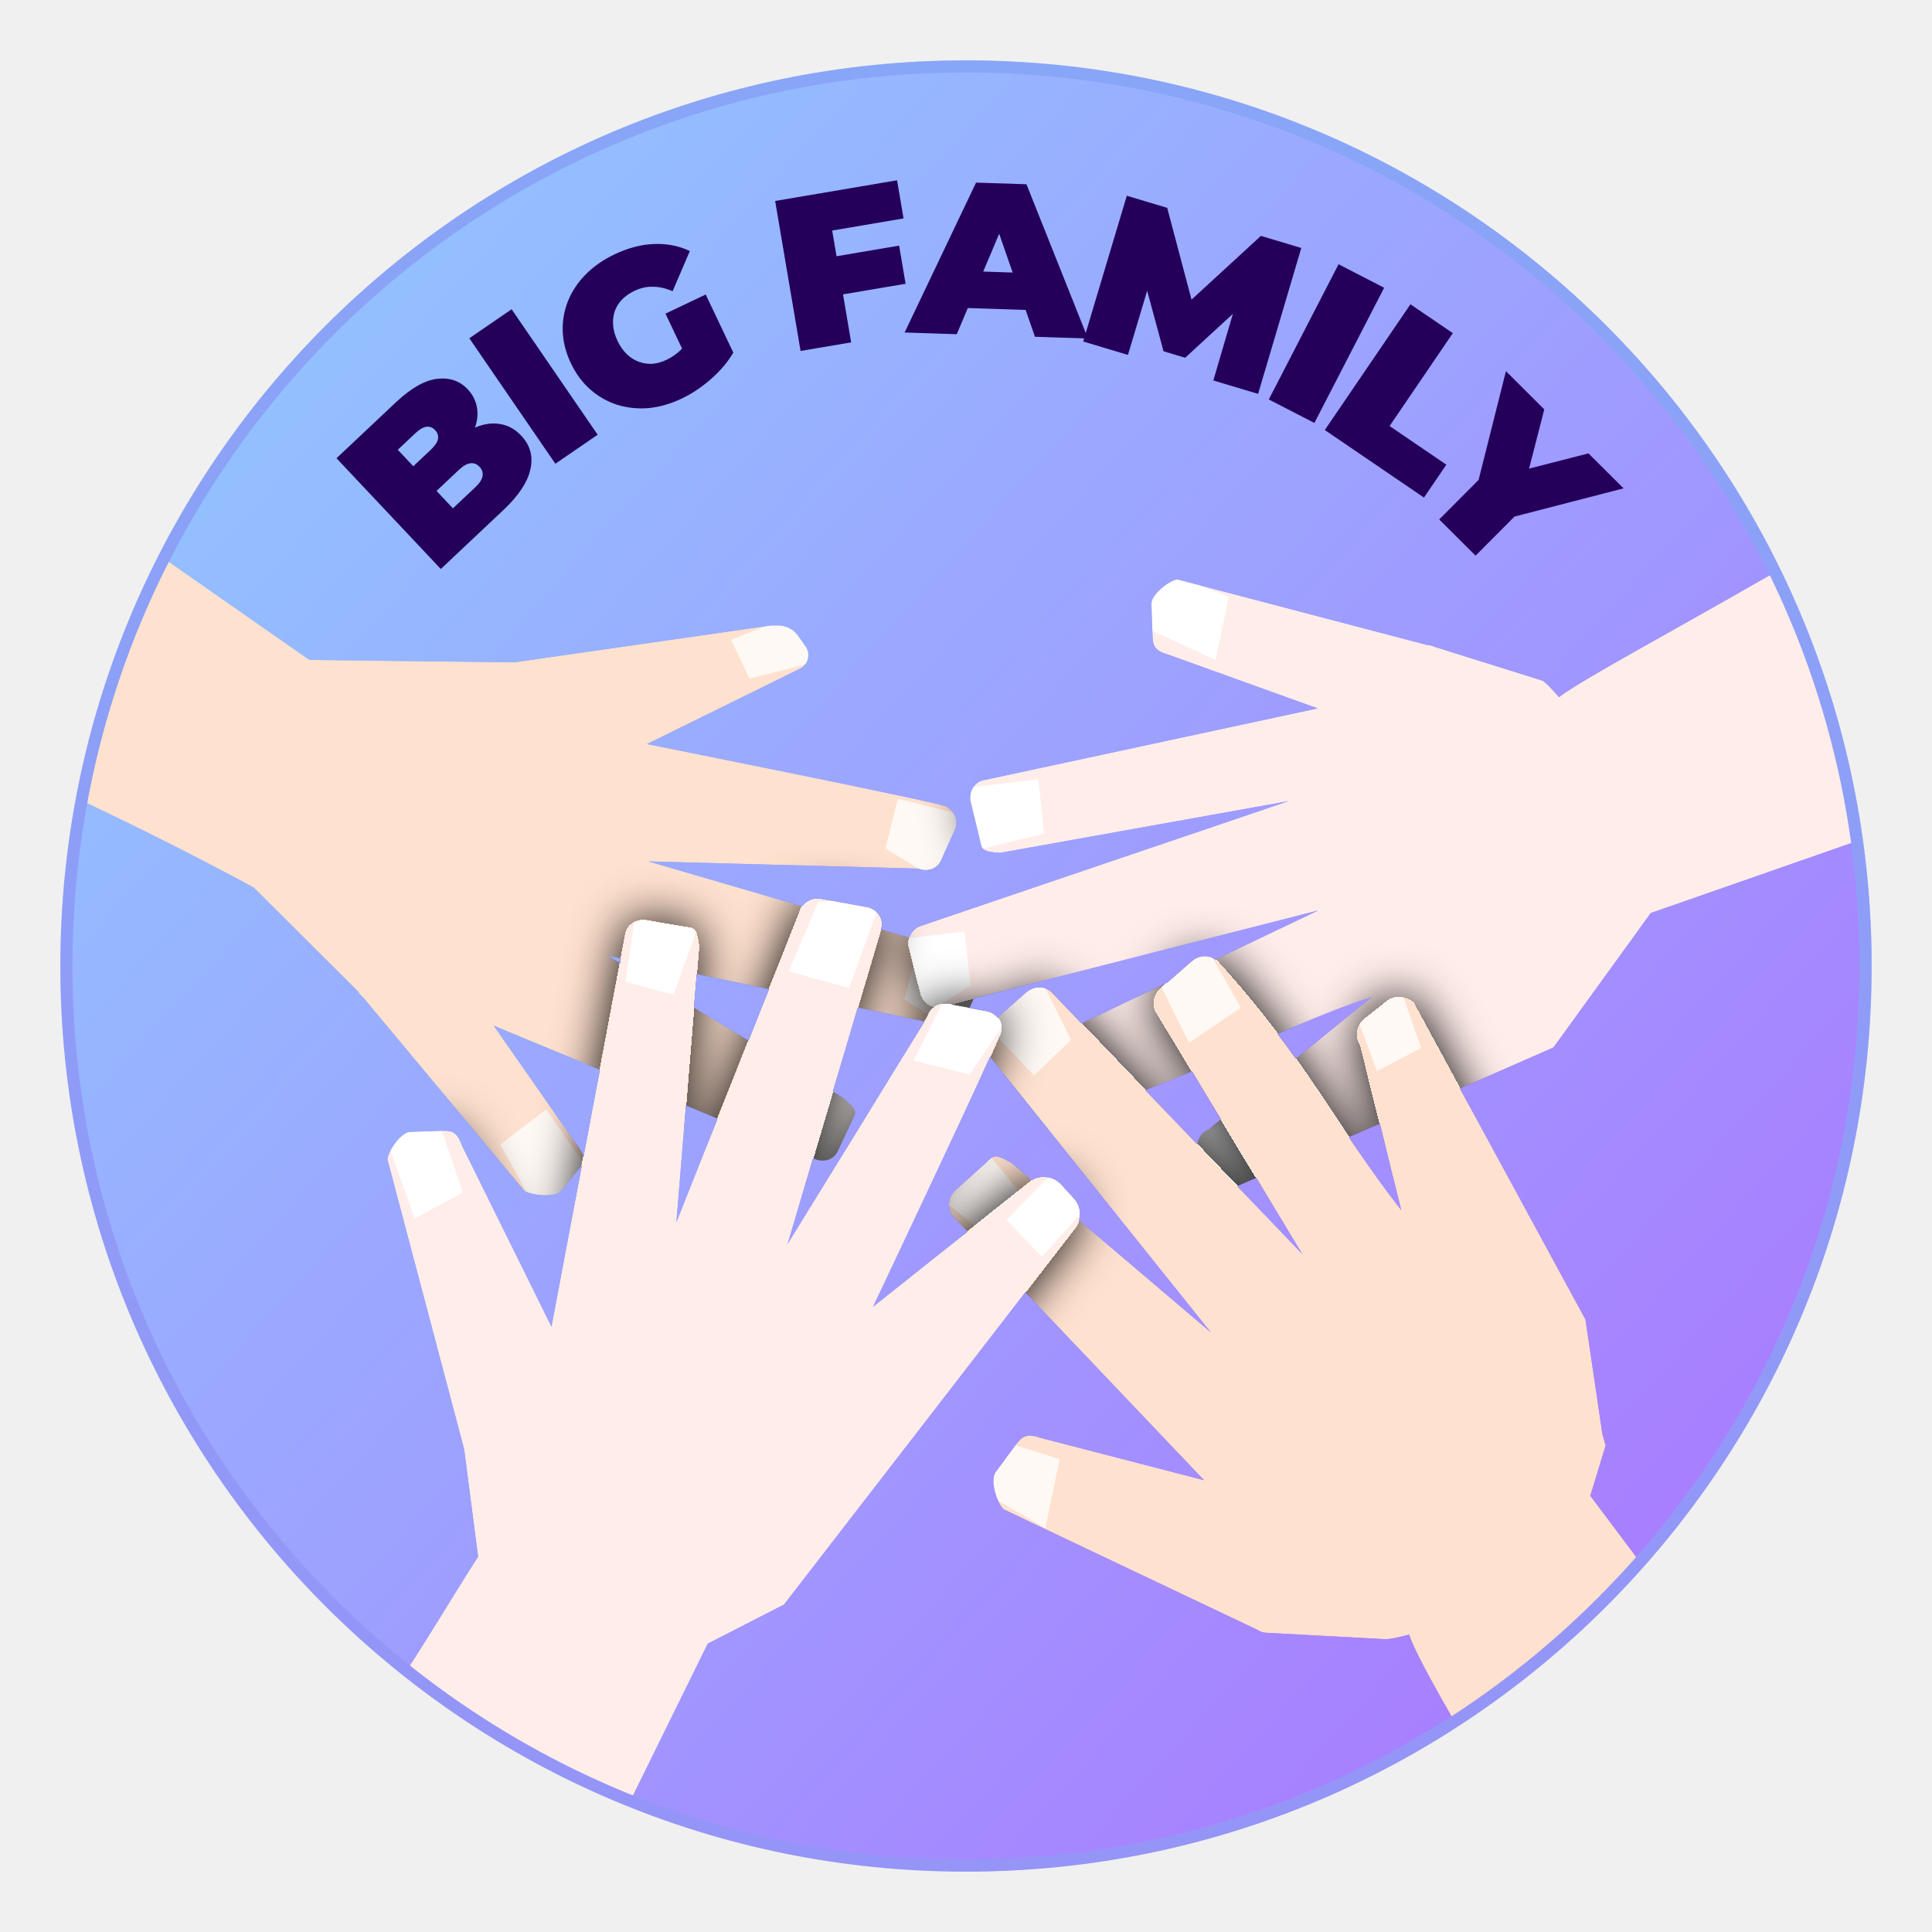
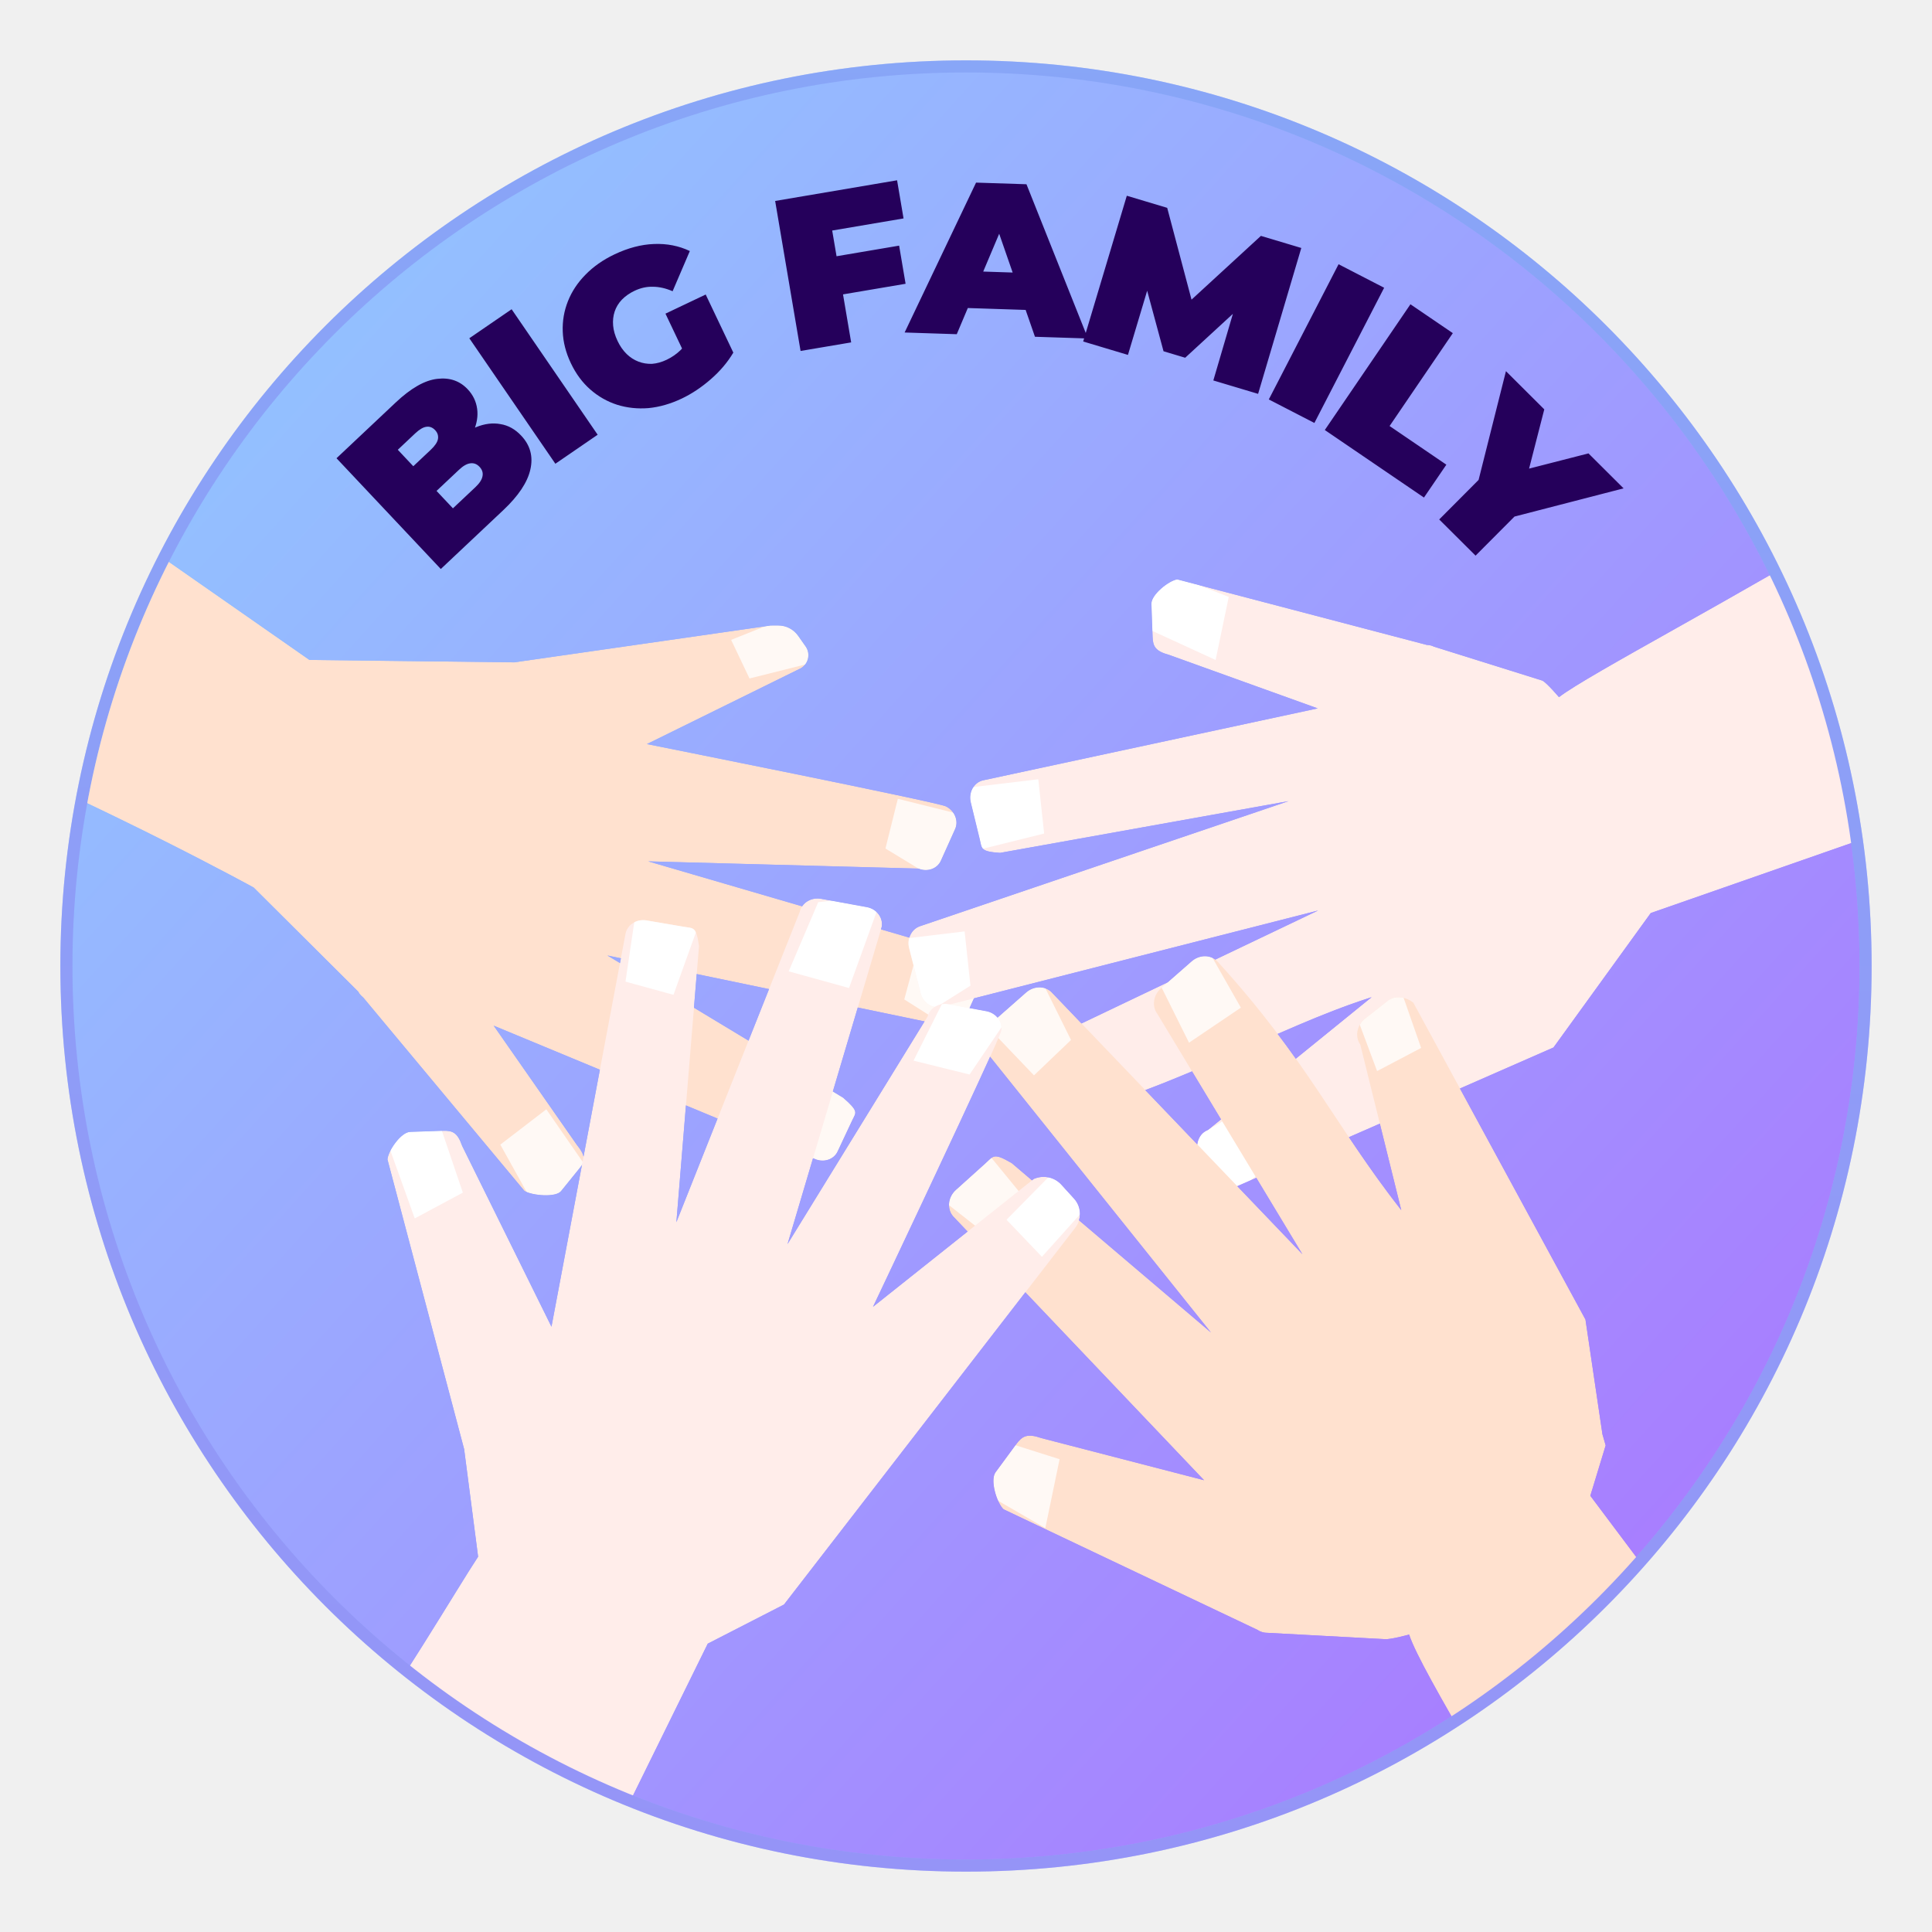
<svg xmlns="http://www.w3.org/2000/svg" width="120" height="120" viewBox="0 0 120 120" fill="none">
-   <path d="M60 4.125C90.859 4.125 115.875 29.141 115.875 60C115.875 90.859 90.859 115.875 60 115.875C29.141 115.875 4.125 90.859 4.125 60C4.125 29.141 29.141 4.125 60 4.125Z" fill="url(#paint0_linear_2970_11726)" />
+   <path d="M60 4.125C90.859 4.125 115.875 29.141 115.875 60C115.875 90.859 90.859 115.875 60 115.875C29.141 115.875 4.125 90.859 4.125 60C4.125 29.141 29.141 4.125 60 4.125Z" fill="url(#paint0_linear_127_85)" />
  <path d="M60 4.125C90.859 4.125 115.875 29.141 115.875 60C115.875 90.859 90.859 115.875 60 115.875C29.141 115.875 4.125 90.859 4.125 60C4.125 29.141 29.141 4.125 60 4.125Z" stroke="#96AFFF" stroke-width="0.75" />
-   <path d="M60 4.125C90.859 4.125 115.875 29.141 115.875 60C115.875 90.859 90.859 115.875 60 115.875C29.141 115.875 4.125 90.859 4.125 60C4.125 29.141 29.141 4.125 60 4.125Z" stroke="url(#paint1_linear_2970_11726)" stroke-opacity="0.5" stroke-width="0.75" />
-   <mask id="mask0_2970_11726" style="mask-type:alpha" maskUnits="userSpaceOnUse" x="4" y="4" width="112" height="112">
-     <path d="M115.5 60C115.5 90.652 90.652 115.5 60 115.5C29.348 115.5 4.5 90.652 4.5 60C4.5 29.348 29.348 4.5 60 4.5C90.652 4.5 115.5 29.348 115.5 60Z" fill="url(#paint2_linear_2970_11726)" />
+   <path d="M60 4.125C90.859 4.125 115.875 29.141 115.875 60C115.875 90.859 90.859 115.875 60 115.875C29.141 115.875 4.125 90.859 4.125 60C4.125 29.141 29.141 4.125 60 4.125Z" stroke="url(#paint1_linear_127_85)" stroke-opacity="0.5" stroke-width="0.75" />
+   <mask id="mask0_127_85" style="mask-type:alpha" maskUnits="userSpaceOnUse" x="4" y="4" width="112" height="112">
+     <path d="M115.5 60C115.5 90.652 90.652 115.5 60 115.5C29.348 115.5 4.5 90.652 4.5 60C4.5 29.348 29.348 4.5 60 4.5C90.652 4.5 115.5 29.348 115.5 60Z" fill="url(#paint2_linear_127_85)" />
  </mask>
-   <g mask="url(#mask0_2970_11726)">
-     <mask id="mask1_2970_11726" style="mask-type:alpha" maskUnits="userSpaceOnUse" x="-32" y="12" width="180" height="139">
+   <g mask="url(#mask0_127_85)">
+     <mask id="mask1_127_85" style="mask-type:alpha" maskUnits="userSpaceOnUse" x="-32" y="12" width="180" height="139">
      <path fill-rule="evenodd" clip-rule="evenodd" d="M19.22 40.99L31.942 41.14L47.865 38.853L48.344 38.852C48.832 38.852 49.29 39.09 49.571 39.49L50.037 40.152C50.356 40.605 50.215 41.237 49.733 41.512L40.18 46.217C40.267 46.234 58.205 49.814 58.751 50.086C59.298 50.358 59.551 50.984 59.322 51.495L58.438 53.459C58.213 53.959 57.605 54.175 57.052 53.951L40.26 53.501L49.822 56.295C50.059 55.938 50.519 55.739 50.996 55.825L53.836 56.343C54.457 56.456 54.872 57.009 54.763 57.578L54.719 57.724L56.48 58.239C56.581 57.896 56.834 57.617 57.178 57.515L80.034 49.758L62.116 52.972C60.88 52.887 61 52.714 60.853 52.111L60.299 49.836C60.152 49.233 60.474 48.628 61.022 48.474L81.847 43.997L72.612 40.674C71.755 40.442 71.611 40.143 71.589 39.543L71.519 37.511C71.499 36.938 72.601 36.064 73.123 35.987L88.623 40.055L88.49 40.063C88.688 40.036 88.892 40.072 89.076 40.166L95.801 42.272C96.079 42.413 96.82 43.286 96.831 43.3C100.597 40.421 132.555 24.813 140.177 13.245L147.572 40.992L102.533 56.71L96.491 65.06L90.679 67.608L98.476 81.958L99.53 89.081L99.73 89.778L98.778 92.906L132.489 137.856L109.243 150.587C109.481 135.87 89.105 106.311 87.522 101.526C87.522 101.526 86.332 101.853 86.001 101.81L78.572 101.41C78.409 101.389 78.255 101.334 78.122 101.247L78.107 101.235L62.333 93.745C61.922 93.365 61.477 91.939 61.837 91.448L63.117 89.706C63.495 89.192 63.801 89.016 64.693 89.326L74.787 91.94L63.685 80.266L48.696 99.659L43.96 102.09L24.568 141.475L5.065 128.425C16.075 120.016 27.087 100.645 29.697 96.688L28.83 90.014L24.066 72.013C24.106 71.487 24.901 70.325 25.475 70.305L27.507 70.235C28.107 70.215 28.415 70.338 28.707 71.176L34.253 82.405L36.148 72.347C36.109 72.411 36.063 72.478 36.007 72.547L34.846 73.981C34.519 74.386 33.062 74.261 32.574 73.972L22.561 61.958L22.678 62.039C22.494 61.928 22.342 61.77 22.243 61.585L15.754 55.126C15.663 55.076 -18.383 36.363 -31.766 39.269L-21.284 12.736L19.22 40.99ZM61.495 65.634C59.566 69.901 54.273 81.067 54.225 81.166L60.097 76.493L59.19 75.54C58.801 75.076 58.881 74.353 59.371 73.911L61.221 72.246C61.711 71.805 61.709 71.582 62.844 72.247L64.096 73.312L64.212 73.222L64.286 73.194C64.861 72.977 65.511 73.133 65.924 73.587L66.713 74.453C67.052 74.826 67.15 75.335 67.016 75.794L75.215 82.764L61.495 65.634ZM76.847 73.673L80.894 77.902L78.029 73.156L76.847 73.673ZM51.728 67.797L52.372 68.186C53.366 69.054 53.161 69.093 52.923 69.602L52.024 71.52C51.786 72.029 51.15 72.231 50.593 71.977L50.498 71.937L48.915 77.272L57.425 63.442L53.277 62.581L51.728 67.797ZM83.784 70.631C84.754 72.078 85.778 73.559 87.035 75.166L85.704 69.79L83.784 70.631ZM42.01 75.913L44.568 69.477L42.604 68.661L42.01 75.913ZM74.039 66.542C73.09 66.942 72.123 67.334 71.133 67.705L74.369 71.085C74.415 70.677 74.66 70.319 75.039 70.177L75.839 69.527L74.039 66.542ZM35.823 71.102C36.072 71.409 36.2 71.641 36.244 71.838L37.259 66.443L30.662 63.706L35.823 71.102ZM85.194 61.935C83.26 62.551 81.332 63.356 79.357 64.22C79.753 64.744 80.127 65.254 80.484 65.757L85.194 61.935ZM43.103 62.591L46.492 64.637L47.766 61.435L43.274 60.501L43.103 62.591ZM60.492 62.008L60.217 62.614L61.264 62.808C61.551 62.861 61.792 63.011 61.959 63.21L63.733 61.649C64.236 61.206 64.972 61.224 65.374 61.69L67.173 63.568L72.535 61.008L74.015 59.712C74.454 59.328 75.067 59.293 75.484 59.6L81.871 56.552L60.492 62.008ZM38.508 59.818L38.564 59.52L37.73 59.348L38.508 59.818Z" fill="#FFEDEA" />
    </mask>
-     <g mask="url(#mask1_2970_11726)">
-       <g filter="url(#filter0_d_2970_11726)">
-         <path d="M59.953 63.197L61.031 60.817C61.266 60.296 61.001 59.659 60.437 59.394L40.26 53.499L57.052 53.949C57.605 54.173 58.213 53.957 58.438 53.457L59.321 51.493C59.551 50.981 59.298 50.356 58.751 50.084C58.204 49.812 40.18 46.215 40.18 46.215L49.734 41.509C50.216 41.234 50.357 40.603 50.038 40.15L49.572 39.487C49.291 39.088 48.833 38.85 48.344 38.85L47.865 38.851L31.942 41.139L19.22 40.989L-21.283 12.734L-31.766 39.266C-18.365 36.356 15.755 55.124 15.755 55.124L22.243 61.583C22.343 61.767 22.494 61.925 22.678 62.037L22.561 61.956L32.574 73.969C33.061 74.259 34.52 74.385 34.847 73.98L36.008 72.544C36.351 72.12 36.409 71.821 35.823 71.1L30.663 63.704L50.594 71.974C51.151 72.229 51.785 72.026 52.024 71.517L52.923 69.599C53.162 69.091 53.367 69.052 52.372 68.183L37.73 59.347L58.532 63.671C59.091 63.918 59.722 63.709 59.953 63.197Z" fill="#FFE1CF" />
-         <mask id="mask2_2970_11726" style="mask-type:alpha" maskUnits="userSpaceOnUse" x="-32" y="12" width="94" height="63">
-           <path d="M59.953 63.199L61.031 60.819C61.266 60.298 61.001 59.661 60.437 59.396L40.26 53.502L57.052 53.951C57.605 54.175 58.213 53.959 58.438 53.459L59.321 51.495C59.551 50.983 59.298 50.358 58.751 50.086C58.204 49.814 40.18 46.217 40.18 46.217L49.734 41.511C50.216 41.236 50.357 40.605 50.038 40.152L49.572 39.489C49.291 39.09 48.832 38.852 48.344 38.852L47.865 38.853L31.942 41.141L19.22 40.99L-21.284 12.736L-31.767 39.268C-18.366 36.358 15.754 55.126 15.754 55.126L22.243 61.584C22.343 61.769 22.494 61.927 22.678 62.039L22.561 61.958L32.574 73.971C33.061 74.261 34.52 74.387 34.847 73.982L36.008 72.546C36.351 72.122 36.409 71.823 35.823 71.102L30.663 63.706L50.594 71.976C51.151 72.231 51.785 72.028 52.024 71.519L52.923 69.601C53.161 69.093 53.367 69.054 52.372 68.185L37.73 59.349L58.532 63.673C59.091 63.92 59.722 63.711 59.953 63.199Z" fill="#FFE1CF" />
-         </mask>
-         <g mask="url(#mask2_2970_11726)">
-           <path d="M55.766 49.615L61.942 51.153L60.825 56.244L54.997 52.703L55.766 49.615Z" fill="#FFF9F5" />
-           <path d="M45.413 39.743L51.33 37.377L53.037 40.515L46.553 42.141L45.413 39.743Z" fill="#FFF9F5" />
-           <path d="M56.995 59.004L63.959 60.438L61.924 65.729L56.166 62.076L56.995 59.004Z" fill="#FFF9F5" />
-           <path d="M49.412 66.522L56.416 69.023L54.382 74.314L47.991 70.519L49.412 66.522Z" fill="#FFF9F5" />
-           <path d="M33.933 68.902L38.145 74.985L35.09 78.32L31.076 71.095L33.933 68.902Z" fill="#FFF9F5" />
-         </g>
+     <g mask="url(#mask1_127_85)">
+       <path d="M59.953 63.197L61.031 60.817C61.266 60.296 61.001 59.659 60.437 59.394L40.26 53.499L57.052 53.949C57.605 54.173 58.213 53.957 58.438 53.457L59.321 51.493C59.551 50.981 59.298 50.356 58.751 50.084C58.204 49.812 40.18 46.215 40.18 46.215L49.734 41.509V41.509C50.216 41.234 50.357 40.603 50.038 40.15L49.572 39.487C49.291 39.088 48.833 38.85 48.344 38.85L47.865 38.851L31.942 41.139L19.22 40.989L-21.283 12.734L-31.766 39.266C-18.365 36.356 15.755 55.124 15.755 55.124L22.243 61.583C22.343 61.767 22.494 61.925 22.678 62.037L22.561 61.956L32.574 73.969C33.061 74.259 34.52 74.385 34.847 73.98L36.008 72.544C36.351 72.12 36.409 71.821 35.823 71.1L30.663 63.704L50.594 71.974C51.151 72.229 51.785 72.026 52.024 71.517L52.923 69.599C53.162 69.091 53.367 69.052 52.372 68.183L37.73 59.347L58.532 63.671C59.091 63.918 59.722 63.709 59.953 63.197Z" fill="#FFE1CF" />
+       <mask id="mask2_127_85" style="mask-type:alpha" maskUnits="userSpaceOnUse" x="-32" y="12" width="94" height="63">
+         <path d="M59.953 63.199L61.031 60.819C61.266 60.298 61.001 59.661 60.437 59.396L40.26 53.502L57.052 53.951C57.605 54.175 58.213 53.959 58.438 53.459L59.321 51.495C59.551 50.983 59.298 50.358 58.751 50.086C58.204 49.814 40.18 46.217 40.18 46.217L49.734 41.511V41.511C50.216 41.236 50.357 40.605 50.038 40.152L49.572 39.489C49.291 39.09 48.832 38.852 48.344 38.852L47.865 38.853L31.942 41.141L19.22 40.99L-21.284 12.736L-31.767 39.268C-18.366 36.358 15.754 55.126 15.754 55.126L22.243 61.584C22.343 61.769 22.494 61.927 22.678 62.039L22.561 61.958L32.574 73.971C33.061 74.261 34.52 74.387 34.847 73.982L36.008 72.546C36.351 72.122 36.409 71.823 35.823 71.102L30.663 63.706L50.594 71.976C51.151 72.231 51.785 72.028 52.024 71.519L52.923 69.601C53.161 69.093 53.367 69.054 52.372 68.185L37.73 59.349L58.532 63.673C59.091 63.92 59.722 63.711 59.953 63.199Z" fill="#FFE1CF" />
+       </mask>
+       <g mask="url(#mask2_127_85)">
+         <path d="M55.766 49.615L61.942 51.153L60.825 56.244L54.997 52.703L55.766 49.615Z" fill="#FFF9F5" />
+         <path d="M45.412 39.743L51.33 37.377L53.037 40.515L46.553 42.141L45.412 39.743Z" fill="#FFF9F5" />
+         <path d="M56.995 59.004L63.959 60.438L61.924 65.729L56.166 62.076L56.995 59.004Z" fill="#FFF9F5" />
+         <path d="M49.412 66.521L56.416 69.023L54.382 74.314L47.991 70.519L49.412 66.521Z" fill="#FFF9F5" />
+         <path d="M33.933 68.902L38.145 74.985L35.09 78.32L31.076 71.095L33.933 68.902Z" fill="#FFF9F5" />
      </g>
-       <g filter="url(#filter1_d_2970_11726)">
-         <path d="M56.468 58.888L57.182 61.685C57.339 62.297 57.919 62.673 58.48 62.524L81.867 56.554L64.225 64.978C63.698 65.156 63.404 65.754 63.555 66.341L64.149 68.645C64.304 69.246 64.868 69.618 65.421 69.486C73.007 67.675 79.077 63.886 85.191 61.938L75.037 70.18C74.504 70.379 74.227 71.004 74.412 71.594L74.912 73.188C75.097 73.775 75.739 73.996 76.214 73.954L96.489 65.062L102.53 56.713L147.569 40.996L140.174 13.247C132.552 24.816 100.594 40.424 96.829 43.303C96.829 43.303 96.078 42.417 95.798 42.275L89.073 40.168C88.889 40.075 88.685 40.039 88.487 40.066L88.619 40.058L73.12 35.99C72.598 36.067 71.495 36.941 71.515 37.514L71.587 39.546C71.608 40.146 71.752 40.445 72.609 40.678L81.843 44.001L61.02 48.477C60.471 48.631 60.15 49.235 60.297 49.839L60.85 52.114C60.997 52.717 60.877 52.889 62.114 52.974L80.031 49.761L57.175 57.517C56.629 57.679 56.315 58.287 56.468 58.888Z" fill="#FFEDEA" />
-         <mask id="mask3_2970_11726" style="mask-type:alpha" maskUnits="userSpaceOnUse" x="56" y="13" width="92" height="61">
-           <path d="M56.468 58.887L57.182 61.684C57.338 62.296 57.919 62.672 58.479 62.523L81.867 56.553L64.225 64.977C63.698 65.155 63.404 65.752 63.555 66.34L64.149 68.644C64.303 69.245 64.868 69.617 65.421 69.485C73.007 67.674 79.076 63.885 85.191 61.937L75.036 70.179C74.504 70.378 74.227 71.004 74.412 71.593L74.912 73.187C75.097 73.774 75.738 73.995 76.214 73.954L96.489 65.061L102.53 56.712L147.569 40.995L140.174 13.246C132.552 24.815 100.594 40.423 96.828 43.302C96.828 43.302 96.078 42.416 95.798 42.274L89.073 40.167C88.889 40.074 88.685 40.038 88.487 40.065L88.619 40.057L73.12 35.989C72.598 36.066 71.495 36.94 71.515 37.513L71.586 39.545C71.608 40.145 71.752 40.444 72.609 40.677L81.843 43.999L61.019 48.476C60.471 48.63 60.15 49.234 60.297 49.838L60.85 52.113C60.997 52.716 60.877 52.888 62.113 52.973L80.031 49.761L57.174 57.516C56.629 57.678 56.315 58.286 56.468 58.887Z" fill="#FFEDEA" />
-         </mask>
-         <g mask="url(#mask3_2970_11726)">
-           <path d="M75.504 40.992L70.715 38.792L69.89 34.51L76.32 37.078L75.504 40.992Z" fill="white" />
-           <path d="M64.853 51.771L59.17 53.184L57.615 49.224L64.49 48.401L64.853 51.771Z" fill="white" />
-           <path d="M60.277 61.222L54.288 64.986L53.039 58.675L59.914 57.851L60.277 61.222Z" fill="white" />
-           <path d="M79.2 72.048L72.228 77.84L70.487 72.831L78.16 68.353L79.2 72.048Z" fill="white" />
-         </g>
+       <path d="M56.468 58.889L57.182 61.686C57.339 62.298 57.919 62.673 58.48 62.524L81.867 56.555L64.225 64.979C63.698 65.157 63.404 65.754 63.555 66.341L64.149 68.646C64.304 69.246 64.868 69.619 65.421 69.487C73.007 67.676 79.077 63.887 85.191 61.939L75.037 70.18C74.504 70.379 74.227 71.005 74.412 71.595L74.912 73.189C75.097 73.775 75.739 73.997 76.214 73.955L96.489 65.063L102.53 56.713L147.569 40.996L140.174 13.248C132.552 24.816 100.594 40.424 96.829 43.303C96.829 43.303 96.078 42.418 95.798 42.275L89.073 40.169C88.889 40.075 88.685 40.04 88.487 40.067L88.619 40.058L73.12 35.991C72.598 36.067 71.495 36.941 71.515 37.515L71.587 39.546C71.608 40.147 71.752 40.446 72.609 40.678L81.843 44.001L61.02 48.478C60.471 48.631 60.15 49.236 60.297 49.839L60.85 52.115C60.997 52.718 60.877 52.89 62.114 52.975L80.031 49.762L57.175 57.518C56.629 57.68 56.315 58.288 56.468 58.889Z" fill="#FFEDEA" />
+       <mask id="mask3_127_85" style="mask-type:alpha" maskUnits="userSpaceOnUse" x="56" y="13" width="92" height="61">
+         <path d="M56.468 58.887L57.182 61.684C57.338 62.296 57.919 62.672 58.479 62.523L81.867 56.553L64.225 64.977C63.698 65.155 63.404 65.752 63.555 66.34L64.149 68.644C64.303 69.245 64.868 69.617 65.421 69.485C73.007 67.674 79.076 63.885 85.191 61.937L75.036 70.179C74.504 70.378 74.227 71.004 74.412 71.593L74.912 73.187C75.097 73.774 75.738 73.995 76.214 73.954L96.489 65.061L102.53 56.712L147.569 40.995L140.174 13.246C132.552 24.815 100.594 40.423 96.828 43.302C96.828 43.302 96.078 42.416 95.798 42.274L89.073 40.167C88.889 40.074 88.685 40.038 88.487 40.065L88.619 40.057L73.12 35.989C72.598 36.066 71.495 36.94 71.515 37.513L71.586 39.545C71.608 40.145 71.752 40.444 72.609 40.677L81.843 43.999L61.019 48.476C60.471 48.63 60.15 49.234 60.297 49.838L60.85 52.113C60.997 52.716 60.877 52.888 62.113 52.973L80.031 49.761L57.174 57.516C56.629 57.678 56.315 58.286 56.468 58.887Z" fill="#FFEDEA" />
+       </mask>
+       <g mask="url(#mask3_127_85)">
+         <path d="M75.504 40.992L70.715 38.793L69.89 34.511L76.32 37.078L75.504 40.992Z" fill="white" />
+         <path d="M64.853 51.772L59.17 53.184L57.615 49.224L64.49 48.401L64.853 51.772Z" fill="white" />
+         <path d="M60.277 61.222L54.288 64.986L53.039 58.675L59.914 57.852L60.277 61.222Z" fill="white" />
+         <path d="M79.2 72.048L72.228 77.84L70.487 72.831L78.16 68.353L79.2 72.048Z" fill="white" />
      </g>
-       <g filter="url(#filter2_d_2970_11726)">
-         <path d="M61.431 63.676L63.733 61.648C64.237 61.205 64.972 61.223 65.374 61.689L80.895 77.901L71.887 62.976C71.531 62.504 71.63 61.804 72.114 61.379L74.016 59.712C74.511 59.278 75.229 59.288 75.635 59.735C81.21 65.868 82.836 69.795 87.036 75.166L84.491 64.885C84.142 64.392 84.274 63.676 84.789 63.27L86.183 62.17C86.696 61.766 87.392 61.956 87.784 62.277L98.476 81.958L99.53 89.081L99.731 89.777L98.778 92.904L132.49 137.855L109.244 150.587C109.482 135.869 89.103 106.307 87.522 101.525C87.522 101.525 86.333 101.853 86.001 101.81L78.573 101.41C78.355 101.382 78.154 101.291 77.996 101.148L78.107 101.235L62.334 93.745C61.922 93.365 61.477 91.937 61.838 91.446L63.117 89.706C63.495 89.192 63.801 89.016 64.693 89.325L74.787 91.939L59.191 75.539C58.802 75.075 58.882 74.353 59.372 73.911L61.221 72.246C61.711 71.804 61.709 71.581 62.845 72.247L75.215 82.763L61.23 65.302C60.848 64.833 60.937 64.111 61.431 63.676Z" fill="#FFE1CF" />
-         <mask id="mask4_2970_11726" style="mask-type:alpha" maskUnits="userSpaceOnUse" x="58" y="59" width="75" height="92">
-           <path d="M61.431 63.673L63.733 61.645C64.237 61.202 64.972 61.22 65.374 61.686L80.895 77.898L71.887 62.973C71.531 62.501 71.63 61.801 72.114 61.376L74.016 59.709C74.511 59.275 75.229 59.285 75.635 59.733C81.21 65.865 82.836 69.792 87.036 75.163L84.491 64.882C84.142 64.389 84.274 63.673 84.789 63.267L86.183 62.167C86.696 61.763 87.392 61.953 87.784 62.275L98.476 81.955L99.53 89.078L99.731 89.774L98.778 92.902L132.49 137.852L109.244 150.584C109.482 135.866 89.103 106.304 87.522 101.522C87.522 101.522 86.333 101.85 86.001 101.807L78.573 101.407C78.355 101.379 78.154 101.288 77.996 101.145L78.107 101.232L62.334 93.742C61.922 93.362 61.477 91.934 61.838 91.443L63.117 89.703C63.495 89.189 63.801 89.013 64.693 89.322L74.787 91.936L59.191 75.536C58.802 75.073 58.882 74.35 59.372 73.908L61.221 72.243C61.711 71.801 61.709 71.578 62.845 72.244L75.215 82.76L61.23 65.299C60.848 64.83 60.937 64.108 61.431 63.673Z" fill="#FFE1CF" />
-         </mask>
-         <g mask="url(#mask4_2970_11726)">
-           <path d="M85.534 66.527L83.837 61.987L86.155 59.039L88.268 65.089L85.534 66.527Z" fill="#FFF9F5" />
-           <path d="M73.852 64.764L71.774 60.582L74.023 57.231L77.072 62.587L73.852 64.764Z" fill="#FFF9F5" />
-           <path d="M64.223 66.792L59.826 62.191L63.492 58.486L66.523 64.594L64.223 66.792Z" fill="#FFF9F5" />
-           <path d="M63.949 78.787L58.053 74.155L60.388 70.46L64.767 75.808L63.949 78.787Z" fill="#FFF9F5" />
-           <path d="M58.665 88.371L65.813 90.633L64.927 94.914L58.947 91.447L58.665 88.371Z" fill="#FFF9F5" />
-         </g>
+       <path d="M61.431 63.676L63.733 61.648C64.237 61.205 64.972 61.223 65.374 61.689L80.895 77.901L71.887 62.976C71.531 62.504 71.63 61.804 72.114 61.379L74.016 59.712C74.511 59.278 75.229 59.288 75.635 59.735C81.21 65.868 82.836 69.795 87.036 75.166L84.491 64.885C84.142 64.392 84.274 63.676 84.789 63.27L86.183 62.17C86.696 61.766 87.392 61.956 87.784 62.277L98.476 81.958L99.53 89.081L99.731 89.777L98.778 92.904L132.49 137.855L109.244 150.587C109.482 135.869 89.103 106.307 87.522 101.525C87.522 101.525 86.333 101.853 86.001 101.81L78.573 101.41C78.355 101.382 78.154 101.291 77.996 101.148L78.107 101.235L62.334 93.745C61.922 93.365 61.477 91.937 61.838 91.446L63.117 89.706C63.495 89.192 63.801 89.016 64.693 89.325L74.787 91.939L59.191 75.539C58.802 75.075 58.882 74.353 59.372 73.911L61.221 72.246C61.711 71.804 61.709 71.581 62.845 72.247L75.215 82.763L61.23 65.302C60.848 64.833 60.937 64.111 61.431 63.676Z" fill="#FFE1CF" />
+       <mask id="mask4_127_85" style="mask-type:alpha" maskUnits="userSpaceOnUse" x="58" y="59" width="75" height="92">
+         <path d="M61.431 63.673L63.733 61.646C64.237 61.202 64.972 61.221 65.374 61.687L80.895 77.899L71.887 62.974C71.531 62.502 71.63 61.801 72.114 61.377L74.016 59.709C74.511 59.275 75.229 59.286 75.635 59.733C81.21 65.866 82.836 69.793 87.036 75.164L84.491 64.882C84.142 64.389 84.274 63.674 84.789 63.267L86.183 62.168C86.696 61.763 87.392 61.953 87.784 62.275L98.476 81.956L99.53 89.079L99.731 89.775L98.778 92.902L132.49 137.852L109.244 150.584C109.482 135.866 89.103 106.304 87.522 101.522C87.522 101.522 86.333 101.85 86.001 101.808L78.573 101.408C78.355 101.38 78.154 101.288 77.996 101.146L78.107 101.233L62.334 93.742C61.922 93.363 61.477 91.935 61.838 91.444L63.117 89.704C63.495 89.19 63.801 89.013 64.693 89.323L74.787 91.936L59.191 75.537C58.802 75.073 58.882 74.35 59.372 73.909L61.221 72.243C61.711 71.802 61.709 71.579 62.845 72.245L75.215 82.761L61.23 65.299C60.848 64.831 60.937 64.109 61.431 63.673Z" fill="#FFE1CF" />
+       </mask>
+       <g mask="url(#mask4_127_85)">
+         <path d="M85.534 66.527L83.837 61.987L86.155 59.039L88.268 65.089L85.534 66.527Z" fill="#FFF9F5" />
+         <path d="M73.852 64.764L71.774 60.583L74.023 57.232L77.072 62.587L73.852 64.764Z" fill="#FFF9F5" />
+         <path d="M64.223 66.793L59.826 62.191L63.492 58.486L66.523 64.594L64.223 66.793Z" fill="#FFF9F5" />
+         <path d="M63.949 78.787L58.053 74.155L60.388 70.46L64.767 75.808L63.949 78.787Z" fill="#FFF9F5" />
+         <path d="M58.665 88.371L65.813 90.634L64.927 94.914L58.947 91.447L58.665 88.371Z" fill="#FFF9F5" />
      </g>
-       <g filter="url(#filter3_d_2970_11726)">
-         <path d="M50.996 55.827L53.836 56.345C54.457 56.458 54.872 57.011 54.763 57.581L48.915 77.274L57.611 63.142C57.752 62.603 58.327 62.268 58.923 62.378L61.264 62.81C61.873 62.922 62.284 63.459 62.191 64.02C62.098 64.581 54.225 81.169 54.225 81.169L64.212 73.224L64.286 73.196C64.862 72.979 65.511 73.135 65.925 73.59L66.712 74.456C67.185 74.975 67.202 75.764 66.752 76.303L48.697 99.662L43.96 102.093L24.567 141.477L5.065 128.427C16.075 120.019 27.086 100.647 29.696 96.69L28.829 90.016L24.066 72.014C24.106 71.489 24.901 70.327 25.475 70.307L27.506 70.237C28.107 70.217 28.415 70.339 28.707 71.179L34.253 82.406L38.854 57.987C38.969 57.429 39.55 57.067 40.162 57.172L42.471 57.565C43.082 57.67 43.246 57.538 43.417 58.766L42.011 75.915L49.677 56.627C49.801 56.072 50.386 55.716 50.996 55.827Z" fill="#FFEDEA" />
-         <mask id="mask5_2970_11726" style="mask-type:alpha" maskUnits="userSpaceOnUse" x="5" y="55" width="63" height="87">
-           <path d="M50.995 55.824L53.836 56.342C54.457 56.455 54.872 57.009 54.762 57.578L48.915 77.271L57.611 63.139C57.752 62.6 58.327 62.266 58.923 62.375L61.264 62.807C61.873 62.92 62.284 63.456 62.191 64.017C62.098 64.578 54.225 81.166 54.225 81.166L64.211 73.221L64.286 73.193C64.861 72.976 65.511 73.132 65.924 73.587L66.712 74.453C67.185 74.972 67.202 75.761 66.751 76.301L48.696 99.659L43.96 102.09L24.567 141.474L5.065 128.424C16.075 120.016 27.086 100.644 29.696 96.687L28.829 90.014L24.066 72.011C24.106 71.486 24.901 70.324 25.474 70.305L27.506 70.234C28.106 70.214 28.415 70.337 28.706 71.176L34.253 82.403L38.854 57.984C38.969 57.426 39.55 57.064 40.162 57.169L42.47 57.562C43.082 57.667 43.245 57.535 43.416 58.763L42.01 75.912L49.677 56.624C49.8 56.069 50.385 55.713 50.995 55.824Z" fill="#FFEDEA" />
-         </mask>
-         <g mask="url(#mask5_2970_11726)">
-           <path d="M48.988 60.331L50.821 56.036L54.831 55.574L52.734 61.368L48.988 60.331Z" fill="white" />
-           <path d="M38.849 60.97L39.735 54.99L44.234 55.092L41.831 61.789L38.849 60.97Z" fill="white" />
-           <path d="M26.887 68.585L28.748 74.076L25.76 75.678L23.184 68.501L26.887 68.585Z" fill="white" />
-           <path d="M56.741 65.878L59.873 59.634L64.207 60.845L60.223 66.74L56.741 65.878Z" fill="white" />
-           <path d="M62.518 75.761L67.164 71.041L69.334 72.916L64.716 78.062L62.518 75.761Z" fill="white" />
-         </g>
+       <path d="M50.996 55.827L53.836 56.345C54.457 56.458 54.872 57.011 54.763 57.581L48.915 77.274L57.611 63.142C57.752 62.603 58.327 62.268 58.923 62.378L61.264 62.81C61.873 62.922 62.284 63.459 62.191 64.02C62.098 64.581 54.225 81.169 54.225 81.169L64.212 73.224L64.286 73.196C64.862 72.979 65.511 73.135 65.925 73.59L66.712 74.456C67.185 74.975 67.202 75.764 66.752 76.303V76.303L48.697 99.662L43.96 102.093L24.567 141.477L5.065 128.427C16.075 120.019 27.086 100.647 29.696 96.69L28.829 90.016L24.066 72.014C24.106 71.489 24.901 70.327 25.475 70.307L27.506 70.237C28.107 70.217 28.415 70.339 28.707 71.179L34.253 82.406L38.854 57.987C38.969 57.429 39.55 57.067 40.162 57.172L42.471 57.565C43.082 57.67 43.246 57.538 43.417 58.766L42.011 75.915L49.677 56.627C49.801 56.072 50.386 55.716 50.996 55.827Z" fill="#FFEDEA" />
+       <mask id="mask5_127_85" style="mask-type:alpha" maskUnits="userSpaceOnUse" x="5" y="55" width="63" height="87">
+         <path d="M50.995 55.824L53.836 56.342C54.457 56.455 54.872 57.009 54.762 57.578L48.915 77.271L57.611 63.139C57.752 62.6 58.327 62.266 58.923 62.375L61.264 62.807C61.873 62.92 62.284 63.456 62.191 64.017C62.098 64.578 54.225 81.166 54.225 81.166L64.211 73.221L64.286 73.193C64.861 72.976 65.511 73.132 65.924 73.587L66.712 74.453C67.185 74.972 67.202 75.761 66.751 76.301V76.301L48.696 99.659L43.96 102.09L24.567 141.474L5.065 128.425C16.075 120.016 27.086 100.644 29.696 96.687L28.829 90.014L24.066 72.011C24.106 71.486 24.901 70.325 25.474 70.305L27.506 70.234C28.106 70.214 28.415 70.337 28.706 71.176L34.253 82.403L38.854 57.984C38.969 57.426 39.55 57.064 40.162 57.169L42.47 57.563C43.082 57.667 43.245 57.535 43.416 58.763L42.01 75.912L49.677 56.625C49.8 56.069 50.385 55.713 50.995 55.824Z" fill="#FFEDEA" />
+       </mask>
+       <g mask="url(#mask5_127_85)">
+         <path d="M48.988 60.331L50.821 56.036L54.831 55.574L52.734 61.368L48.988 60.331Z" fill="white" />
+         <path d="M38.849 60.97L39.735 54.99L44.234 55.092L41.831 61.79L38.849 60.97Z" fill="white" />
+         <path d="M26.887 68.585L28.748 74.076L25.76 75.678L23.184 68.501L26.887 68.585Z" fill="white" />
+         <path d="M56.741 65.878L59.873 59.634L64.207 60.845L60.223 66.74L56.741 65.878Z" fill="white" />
+         <path d="M62.518 75.761L67.164 71.041L69.334 72.915L64.716 78.061L62.518 75.761Z" fill="white" />
      </g>
    </g>
  </g>
  <path d="M27.379 35.342L20.901 28.462L24.576 25.001C25.526 24.106 26.388 23.616 27.161 23.531C27.928 23.439 28.558 23.656 29.051 24.18C29.378 24.527 29.573 24.931 29.636 25.391C29.699 25.839 29.621 26.314 29.402 26.817C29.183 27.32 28.805 27.824 28.268 28.33L27.965 27.614C28.502 27.108 29.035 26.748 29.563 26.535C30.098 26.316 30.606 26.251 31.087 26.342C31.569 26.42 31.998 26.659 32.374 27.059C32.936 27.655 33.125 28.355 32.942 29.158C32.765 29.955 32.202 30.801 31.251 31.695L27.379 35.342ZM28.132 31.573L29.528 30.259C29.783 30.018 29.93 29.793 29.968 29.584C30.013 29.369 29.952 29.173 29.785 28.996C29.619 28.819 29.427 28.747 29.209 28.778C28.998 28.804 28.765 28.937 28.51 29.178L26.957 30.64L25.513 29.107L26.751 27.941C27.014 27.694 27.163 27.472 27.201 27.276C27.239 27.067 27.181 26.881 27.027 26.717C26.866 26.547 26.684 26.477 26.479 26.509C26.281 26.535 26.051 26.672 25.789 26.918L24.708 27.936L28.132 31.573ZM34.495 28.804L29.15 21.01L31.778 19.208L37.122 27.002L34.495 28.804ZM42.346 24.755C41.655 25.083 40.967 25.281 40.281 25.348C39.6 25.403 38.949 25.334 38.329 25.14C37.717 24.943 37.163 24.628 36.669 24.196C36.174 23.763 35.77 23.218 35.457 22.559C35.144 21.901 34.976 21.244 34.953 20.587C34.929 19.93 35.038 19.3 35.28 18.697C35.521 18.094 35.884 17.548 36.369 17.058C36.858 16.557 37.456 16.138 38.163 15.801C39.008 15.399 39.828 15.184 40.621 15.155C41.423 15.123 42.165 15.268 42.847 15.592L41.777 18.089C41.362 17.908 40.959 17.815 40.569 17.811C40.183 17.796 39.799 17.879 39.417 18.06C39.1 18.211 38.834 18.397 38.621 18.618C38.415 18.836 38.267 19.08 38.177 19.352C38.087 19.624 38.056 19.913 38.082 20.22C38.108 20.526 38.2 20.846 38.359 21.18C38.509 21.497 38.697 21.766 38.922 21.988C39.144 22.201 39.388 22.359 39.656 22.461C39.923 22.563 40.204 22.609 40.498 22.599C40.797 22.576 41.1 22.492 41.409 22.345C41.734 22.19 42.026 21.987 42.285 21.734C42.54 21.473 42.778 21.126 43 20.692L45.548 21.901C45.194 22.498 44.729 23.049 44.151 23.552C43.574 24.056 42.972 24.457 42.346 24.755ZM42.875 22.724L41.333 19.481L43.832 18.293L45.548 21.901L42.875 22.724ZM51.747 15.952L55.846 15.257L56.248 17.626L52.148 18.321L51.747 15.952ZM52.867 21.267L49.725 21.799L48.146 12.482L55.719 11.198L56.121 13.567L51.689 14.319L52.867 21.267ZM56.188 20.652L60.625 11.342L63.756 11.444L67.575 21.024L64.283 20.917L61.493 12.883L62.735 12.924L59.426 20.758L56.188 20.652ZM58.697 19.086L59.582 16.819L63.926 16.961L64.661 19.281L58.697 19.086ZM67.279 21.211L69.988 12.158L72.497 12.909L74.35 19.903L73.031 19.509L78.317 14.651L80.826 15.402L78.143 24.463L75.362 23.631L76.792 18.76L77.231 18.892L73.614 22.22L72.269 21.817L70.972 17.018L71.515 17.181L70.059 22.044L67.279 21.211ZM78.808 24.81L83.141 16.412L85.972 17.873L81.639 26.271L78.808 24.81ZM82.286 26.709L87.605 18.899L90.238 20.692L86.31 26.461L89.836 28.862L88.445 30.904L82.286 26.709ZM89.392 32.264L92.317 29.328L91.49 31.191L93.537 23.054L95.918 25.426L94.497 30.965L93.11 29.584L98.663 28.161L100.844 30.333L92.734 32.429L94.575 31.576L91.65 34.512L89.392 32.264Z" fill="#25005B" />
  <defs>
-     <filter id="filter0_d_2970_11726" x="-34.766" y="9.733" width="98.883" height="67.506" filterUnits="userSpaceOnUse" color-interpolation-filters="sRGB">
-       <feFlood flood-opacity="0" result="BackgroundImageFix" />
-       <feColorMatrix in="SourceAlpha" type="matrix" values="0 0 0 0 0 0 0 0 0 0 0 0 0 0 0 0 0 0 127 0" result="hardAlpha" />
-       <feOffset />
-       <feGaussianBlur stdDeviation="1.5" />
-       <feComposite in2="hardAlpha" operator="out" />
-       <feColorMatrix type="matrix" values="0 0 0 0 0 0 0 0 0 0 0 0 0 0 0 0 0 0 1 0" />
-       <feBlend mode="overlay" in2="BackgroundImageFix" result="effect1_dropShadow_2970_11726" />
-       <feBlend mode="normal" in="SourceGraphic" in2="effect1_dropShadow_2970_11726" result="shape" />
-     </filter>
-     <filter id="filter1_d_2970_11726" x="53.429" y="10.247" width="97.14" height="66.712" filterUnits="userSpaceOnUse" color-interpolation-filters="sRGB">
-       <feFlood flood-opacity="0" result="BackgroundImageFix" />
-       <feColorMatrix in="SourceAlpha" type="matrix" values="0 0 0 0 0 0 0 0 0 0 0 0 0 0 0 0 0 0 127 0" result="hardAlpha" />
-       <feOffset />
-       <feGaussianBlur stdDeviation="1.5" />
-       <feComposite in2="hardAlpha" operator="out" />
-       <feColorMatrix type="matrix" values="0 0 0 0 0 0 0 0 0 0 0 0 0 0 0 0 0 0 1 0" />
-       <feBlend mode="overlay" in2="BackgroundImageFix" result="effect1_dropShadow_2970_11726" />
-       <feBlend mode="normal" in="SourceGraphic" in2="effect1_dropShadow_2970_11726" result="shape" />
-     </filter>
-     <filter id="filter2_d_2970_11726" x="55.944" y="56.39" width="79.545" height="97.197" filterUnits="userSpaceOnUse" color-interpolation-filters="sRGB">
-       <feFlood flood-opacity="0" result="BackgroundImageFix" />
-       <feColorMatrix in="SourceAlpha" type="matrix" values="0 0 0 0 0 0 0 0 0 0 0 0 0 0 0 0 0 0 127 0" result="hardAlpha" />
-       <feOffset />
-       <feGaussianBlur stdDeviation="1.5" />
-       <feComposite in2="hardAlpha" operator="out" />
-       <feColorMatrix type="matrix" values="0 0 0 0 0 0 0 0 0 0 0 0 0 0 0 0 0 0 1 0" />
-       <feBlend mode="overlay" in2="BackgroundImageFix" result="effect1_dropShadow_2970_11726" />
-       <feBlend mode="normal" in="SourceGraphic" in2="effect1_dropShadow_2970_11726" result="shape" />
-     </filter>
-     <filter id="filter3_d_2970_11726" x="2.065" y="52.804" width="68.014" height="91.673" filterUnits="userSpaceOnUse" color-interpolation-filters="sRGB">
-       <feFlood flood-opacity="0" result="BackgroundImageFix" />
-       <feColorMatrix in="SourceAlpha" type="matrix" values="0 0 0 0 0 0 0 0 0 0 0 0 0 0 0 0 0 0 127 0" result="hardAlpha" />
-       <feOffset />
-       <feGaussianBlur stdDeviation="1.5" />
-       <feComposite in2="hardAlpha" operator="out" />
-       <feColorMatrix type="matrix" values="0 0 0 0 0 0 0 0 0 0 0 0 0 0 0 0 0 0 1 0" />
-       <feBlend mode="overlay" in2="BackgroundImageFix" result="effect1_dropShadow_2970_11726" />
-       <feBlend mode="normal" in="SourceGraphic" in2="effect1_dropShadow_2970_11726" result="shape" />
-     </filter>
-     <linearGradient id="paint0_linear_2970_11726" x1="115.5" y1="116.25" x2="-1.192" y2="10.799" gradientUnits="userSpaceOnUse">
+     <linearGradient id="paint0_linear_127_85" x1="115.5" y1="116.25" x2="-1.192" y2="10.799" gradientUnits="userSpaceOnUse">
      <stop stop-color="#AC71FF" />
      <stop offset="1" stop-color="#8FCDFF" />
    </linearGradient>
-     <linearGradient id="paint1_linear_2970_11726" x1="60" y1="4.5" x2="60" y2="115.5" gradientUnits="userSpaceOnUse">
+     <linearGradient id="paint1_linear_127_85" x1="60" y1="4.5" x2="60" y2="115.5" gradientUnits="userSpaceOnUse">
      <stop stop-color="#7A9DF0" />
      <stop offset="1" stop-color="#947AF0" />
    </linearGradient>
-     <linearGradient id="paint2_linear_2970_11726" x1="115.5" y1="116.25" x2="-1.192" y2="10.799" gradientUnits="userSpaceOnUse">
+     <linearGradient id="paint2_linear_127_85" x1="115.5" y1="116.25" x2="-1.192" y2="10.799" gradientUnits="userSpaceOnUse">
      <stop stop-color="#43DFCF" />
      <stop offset="1" stop-color="#A9EEE7" />
    </linearGradient>
  </defs>
</svg>
